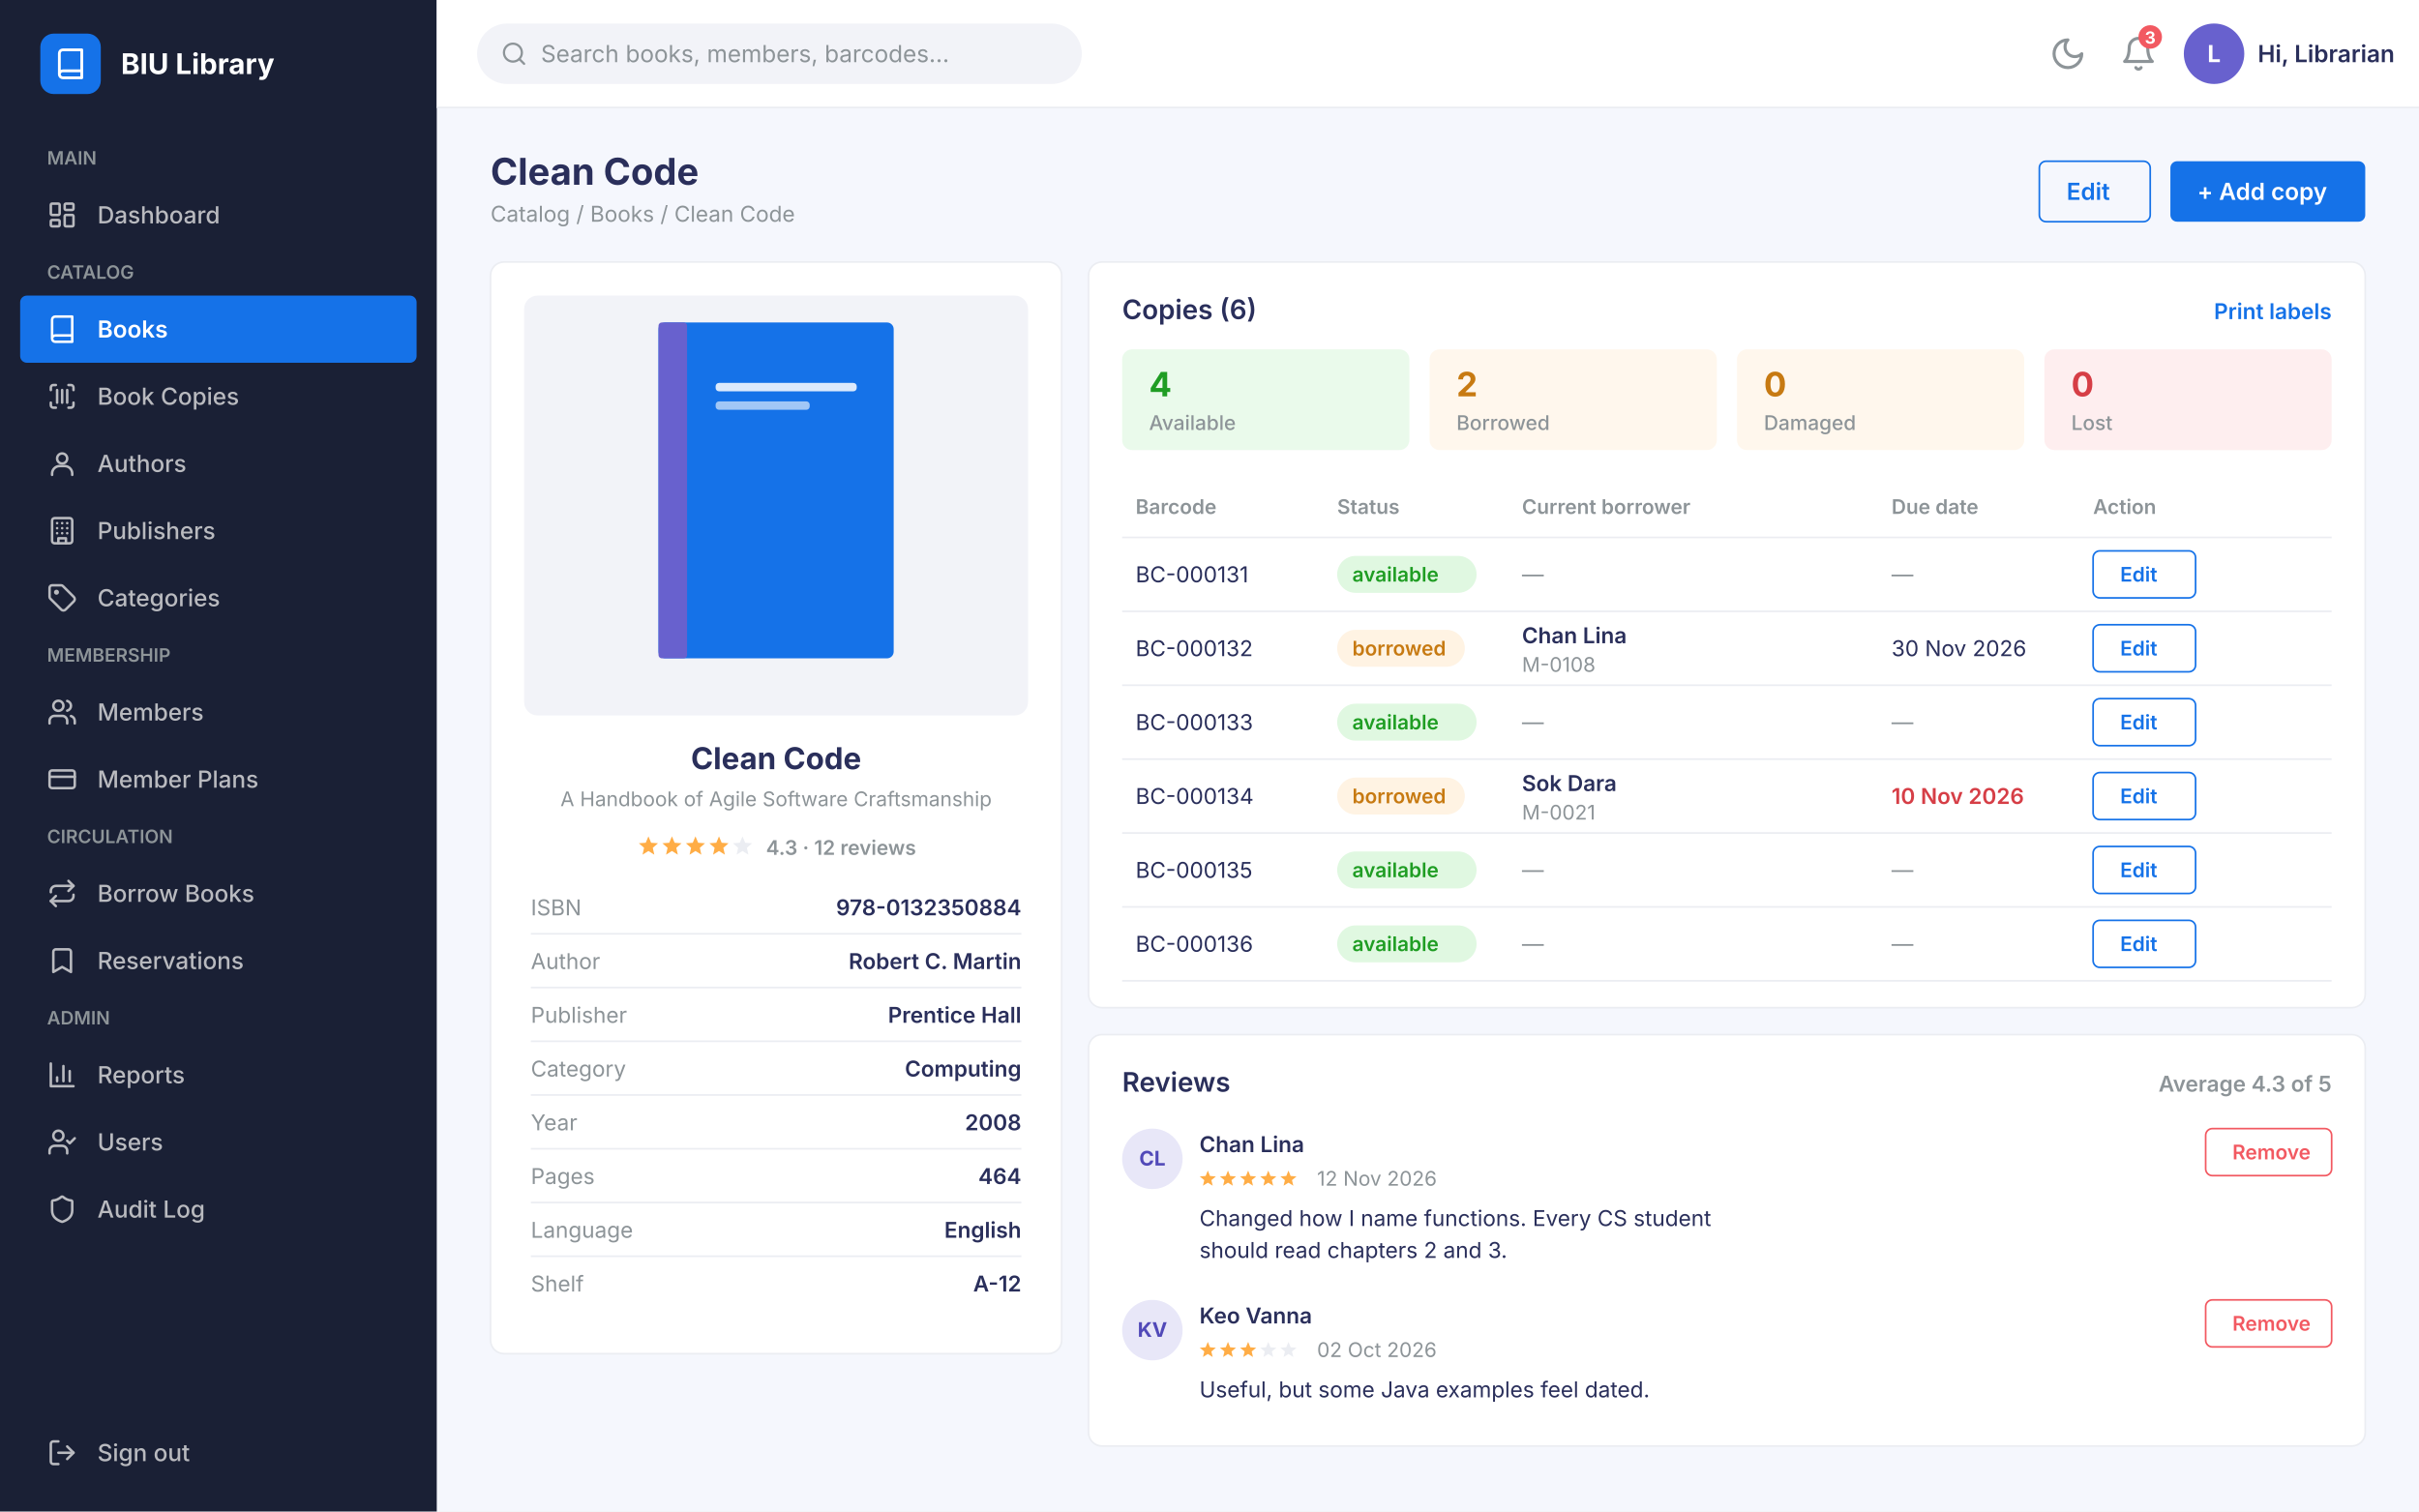
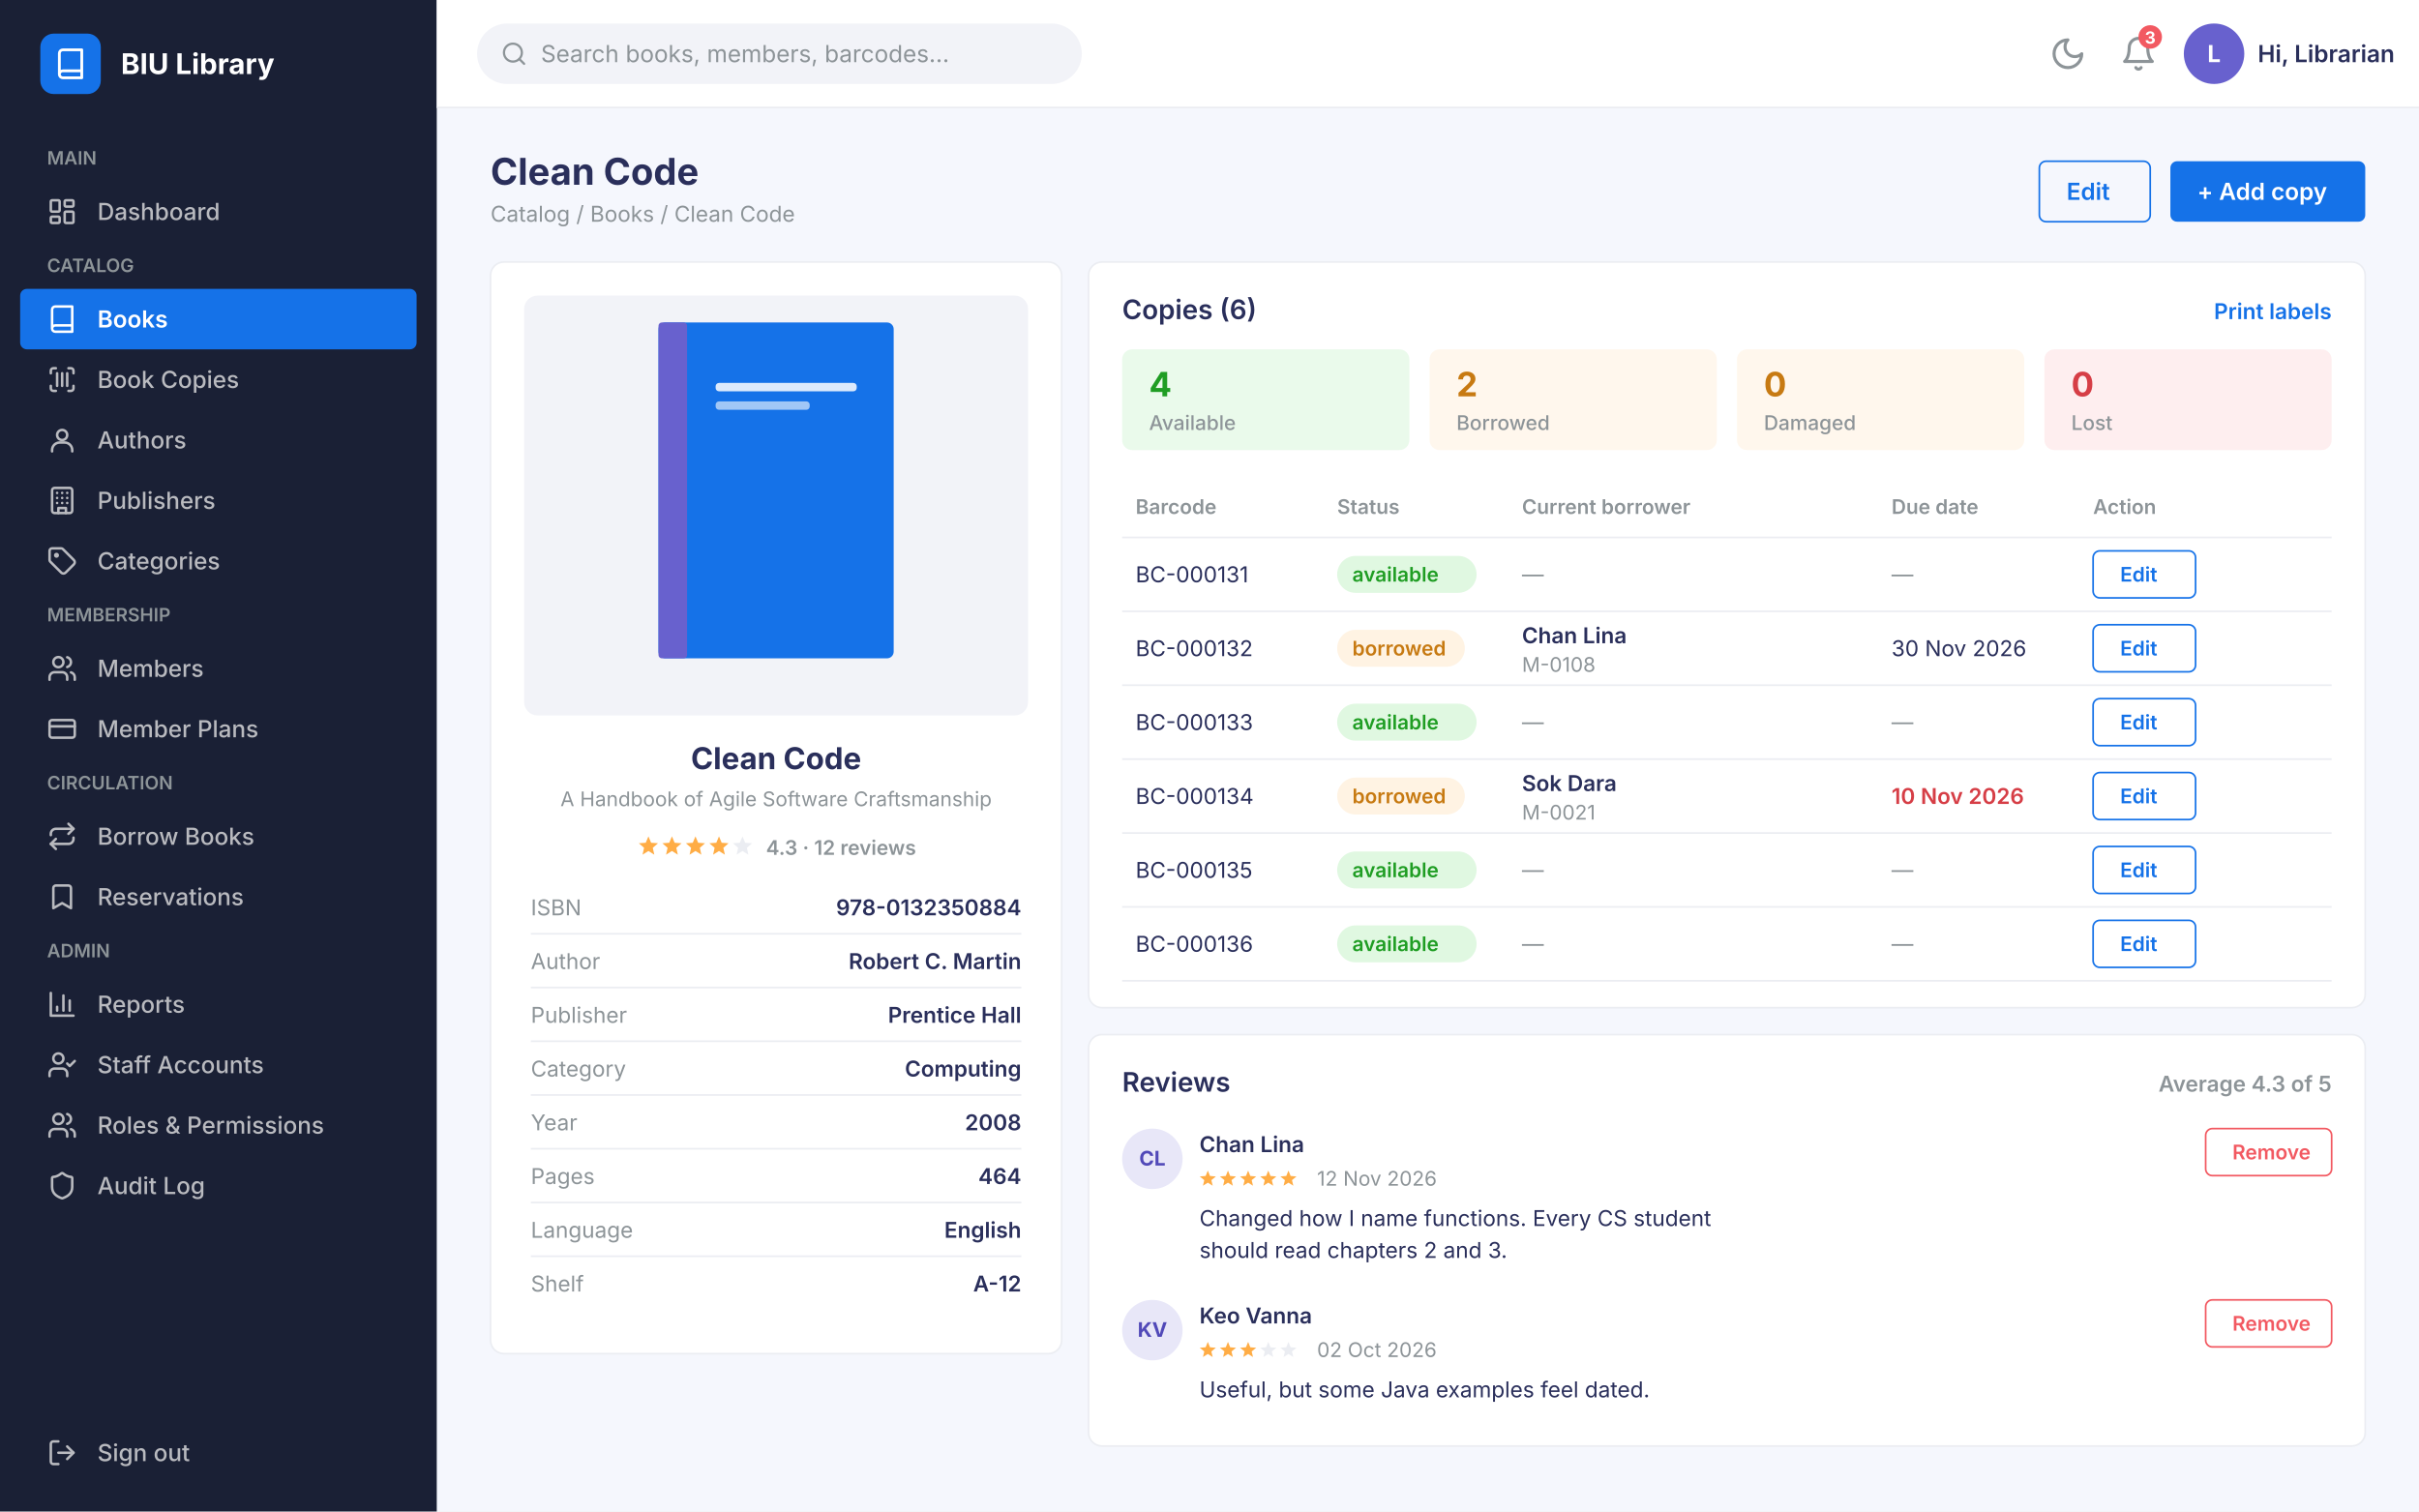
<svg xmlns="http://www.w3.org/2000/svg" width="1440" height="900" viewBox="0 0 1440 900">
  <g id="08-Book-Detail">
    <rect id="Background" x="0" y="0" width="1440" height="900" fill="#F5F7FD" />
    <g id="Sidebar">
      <rect x="0" y="0" width="260" height="900" fill="#1A2035" />
      <g id="Logo">
        <rect x="24" y="20" width="36" height="36" rx="8" fill="#1572E8" />
        <g id="icon/book" transform="translate(32 28) scale(0.8333)" fill="none" stroke="#FFFFFF" stroke-width="2" stroke-linecap="round" stroke-linejoin="round">
          <path d="M4 19.5v-15A2.5 2.5 0 0 1 6.5 2H20v20H6.5a2.5 2.5 0 0 1 0-5H20" />
        </g>
        <text x="72" y="44.1" font-family="Public Sans, Inter, Arial, sans-serif" font-size="17" font-weight="700" fill="#FFFFFF">BIU Library</text>
      </g>
      <text x="28" y="98" font-family="Public Sans, Inter, Arial, sans-serif" font-size="11" font-weight="600" fill="#8D9498">MAIN</text>
      <g id="Nav/Dashboard">
-         <g id="icon/dashboard" transform="translate(28 119) scale(0.75)" fill="none" stroke="#B9BABF" stroke-width="2" stroke-linecap="round" stroke-linejoin="round">
+         <g id="icon/dashboard" transform="translate(28 117) scale(0.75)" fill="none" stroke="#B9BABF" stroke-width="2" stroke-linecap="round" stroke-linejoin="round">
          <rect x="3" y="3" width="7" height="9" rx="1" />
          <rect x="14" y="3" width="7" height="5" rx="1" />
          <rect x="14" y="12" width="7" height="9" rx="1" />
          <rect x="3" y="16" width="7" height="5" rx="1" />
        </g>
-         <text x="58" y="133.0" font-family="Public Sans, Inter, Arial, sans-serif" font-size="14" font-weight="500" fill="#B9BABF">Dashboard</text>
-       </g>
-       <text x="28" y="166" font-family="Public Sans, Inter, Arial, sans-serif" font-size="11" font-weight="600" fill="#8D9498">CATALOG</text>
+         <text x="58" y="131.0" font-family="Public Sans, Inter, Arial, sans-serif" font-size="14" font-weight="500" fill="#B9BABF">Dashboard</text>
+       </g>
+       <text x="28" y="162" font-family="Public Sans, Inter, Arial, sans-serif" font-size="11" font-weight="600" fill="#8D9498">CATALOG</text>
      <g id="Nav/Books (active)">
-         <rect x="12" y="176" width="236" height="40" rx="4" fill="#1572E8" />
-         <g id="icon/book" transform="translate(28 187) scale(0.75)" fill="none" stroke="#FFFFFF" stroke-width="2" stroke-linecap="round" stroke-linejoin="round">
+         <rect x="12" y="172" width="236" height="36" rx="4" fill="#1572E8" />
+         <g id="icon/book" transform="translate(28 181) scale(0.75)" fill="none" stroke="#FFFFFF" stroke-width="2" stroke-linecap="round" stroke-linejoin="round">
          <path d="M4 19.5v-15A2.5 2.5 0 0 1 6.5 2H20v20H6.5a2.5 2.5 0 0 1 0-5H20" />
        </g>
-         <text x="58" y="201.0" font-family="Public Sans, Inter, Arial, sans-serif" font-size="14" font-weight="600" fill="#FFFFFF">Books</text>
+         <text x="58" y="195.0" font-family="Public Sans, Inter, Arial, sans-serif" font-size="14" font-weight="600" fill="#FFFFFF">Books</text>
      </g>
      <g id="Nav/Book Copies">
-         <g id="icon/barcode" transform="translate(28 227) scale(0.75)" fill="none" stroke="#B9BABF" stroke-width="2" stroke-linecap="round" stroke-linejoin="round">
+         <g id="icon/barcode" transform="translate(28 217) scale(0.75)" fill="none" stroke="#B9BABF" stroke-width="2" stroke-linecap="round" stroke-linejoin="round">
          <path d="M3 7V5a2 2 0 0 1 2-2h2" />
          <path d="M17 3h2a2 2 0 0 1 2 2v2" />
          <path d="M21 17v2a2 2 0 0 1-2 2h-2" />
          <path d="M7 21H5a2 2 0 0 1-2-2v-2" />
          <path d="M8 7v10" />
          <path d="M12 7v10" />
          <path d="M16 7v10" />
        </g>
-         <text x="58" y="241.0" font-family="Public Sans, Inter, Arial, sans-serif" font-size="14" font-weight="500" fill="#B9BABF">Book Copies</text>
+         <text x="58" y="231.0" font-family="Public Sans, Inter, Arial, sans-serif" font-size="14" font-weight="500" fill="#B9BABF">Book Copies</text>
      </g>
      <g id="Nav/Authors">
-         <g id="icon/author" transform="translate(28 267) scale(0.75)" fill="none" stroke="#B9BABF" stroke-width="2" stroke-linecap="round" stroke-linejoin="round">
+         <g id="icon/author" transform="translate(28 253) scale(0.75)" fill="none" stroke="#B9BABF" stroke-width="2" stroke-linecap="round" stroke-linejoin="round">
          <circle cx="12" cy="8" r="4" />
          <path d="M4 21v-1a6 6 0 0 1 6-6h4a6 6 0 0 1 6 6v1" />
        </g>
-         <text x="58" y="281.0" font-family="Public Sans, Inter, Arial, sans-serif" font-size="14" font-weight="500" fill="#B9BABF">Authors</text>
+         <text x="58" y="267.0" font-family="Public Sans, Inter, Arial, sans-serif" font-size="14" font-weight="500" fill="#B9BABF">Authors</text>
      </g>
      <g id="Nav/Publishers">
-         <g id="icon/publisher" transform="translate(28 307) scale(0.75)" fill="none" stroke="#B9BABF" stroke-width="2" stroke-linecap="round" stroke-linejoin="round">
+         <g id="icon/publisher" transform="translate(28 289) scale(0.75)" fill="none" stroke="#B9BABF" stroke-width="2" stroke-linecap="round" stroke-linejoin="round">
          <rect x="4" y="2" width="16" height="20" rx="2" />
          <path d="M9 22v-4h6v4" />
          <path d="M8 6h.01M16 6h.01M12 6h.01M12 10h.01M12 14h.01M16 10h.01M16 14h.01M8 10h.01M8 14h.01" />
        </g>
-         <text x="58" y="321.0" font-family="Public Sans, Inter, Arial, sans-serif" font-size="14" font-weight="500" fill="#B9BABF">Publishers</text>
+         <text x="58" y="303.0" font-family="Public Sans, Inter, Arial, sans-serif" font-size="14" font-weight="500" fill="#B9BABF">Publishers</text>
      </g>
      <g id="Nav/Categories">
-         <g id="icon/tag" transform="translate(28 347) scale(0.75)" fill="none" stroke="#B9BABF" stroke-width="2" stroke-linecap="round" stroke-linejoin="round">
+         <g id="icon/tag" transform="translate(28 325) scale(0.75)" fill="none" stroke="#B9BABF" stroke-width="2" stroke-linecap="round" stroke-linejoin="round">
          <path d="M12.586 2.586A2 2 0 0 0 11.172 2H4a2 2 0 0 0-2 2v7.172a2 2 0 0 0 .586 1.414l8.704 8.704a2.426 2.426 0 0 0 3.42 0l6.58-6.58a2.426 2.426 0 0 0 0-3.42z" />
          <circle cx="7.5" cy="7.5" r="1" />
        </g>
-         <text x="58" y="361.0" font-family="Public Sans, Inter, Arial, sans-serif" font-size="14" font-weight="500" fill="#B9BABF">Categories</text>
-       </g>
-       <text x="28" y="394" font-family="Public Sans, Inter, Arial, sans-serif" font-size="11" font-weight="600" fill="#8D9498">MEMBERSHIP</text>
+         <text x="58" y="339.0" font-family="Public Sans, Inter, Arial, sans-serif" font-size="14" font-weight="500" fill="#B9BABF">Categories</text>
+       </g>
+       <text x="28" y="370" font-family="Public Sans, Inter, Arial, sans-serif" font-size="11" font-weight="600" fill="#8D9498">MEMBERSHIP</text>
      <g id="Nav/Members">
-         <g id="icon/members" transform="translate(28 415) scale(0.75)" fill="none" stroke="#B9BABF" stroke-width="2" stroke-linecap="round" stroke-linejoin="round">
+         <g id="icon/members" transform="translate(28 389) scale(0.75)" fill="none" stroke="#B9BABF" stroke-width="2" stroke-linecap="round" stroke-linejoin="round">
          <path d="M16 21v-2a4 4 0 0 0-4-4H6a4 4 0 0 0-4 4v2" />
          <circle cx="9" cy="7" r="4" />
          <path d="M22 21v-2a4 4 0 0 0-3-3.87" />
          <path d="M16 3.13a4 4 0 0 1 0 7.75" />
        </g>
-         <text x="58" y="429.0" font-family="Public Sans, Inter, Arial, sans-serif" font-size="14" font-weight="500" fill="#B9BABF">Members</text>
+         <text x="58" y="403.0" font-family="Public Sans, Inter, Arial, sans-serif" font-size="14" font-weight="500" fill="#B9BABF">Members</text>
      </g>
      <g id="Nav/Member Plans">
-         <g id="icon/plan" transform="translate(28 455) scale(0.75)" fill="none" stroke="#B9BABF" stroke-width="2" stroke-linecap="round" stroke-linejoin="round">
+         <g id="icon/plan" transform="translate(28 425) scale(0.75)" fill="none" stroke="#B9BABF" stroke-width="2" stroke-linecap="round" stroke-linejoin="round">
          <rect x="2" y="5" width="20" height="14" rx="2" />
          <path d="M2 10h20" />
        </g>
-         <text x="58" y="469.0" font-family="Public Sans, Inter, Arial, sans-serif" font-size="14" font-weight="500" fill="#B9BABF">Member Plans</text>
-       </g>
-       <text x="28" y="502" font-family="Public Sans, Inter, Arial, sans-serif" font-size="11" font-weight="600" fill="#8D9498">CIRCULATION</text>
+         <text x="58" y="439.0" font-family="Public Sans, Inter, Arial, sans-serif" font-size="14" font-weight="500" fill="#B9BABF">Member Plans</text>
+       </g>
+       <text x="28" y="470" font-family="Public Sans, Inter, Arial, sans-serif" font-size="11" font-weight="600" fill="#8D9498">CIRCULATION</text>
      <g id="Nav/Borrow Books">
-         <g id="icon/borrow" transform="translate(28 523) scale(0.75)" fill="none" stroke="#B9BABF" stroke-width="2" stroke-linecap="round" stroke-linejoin="round">
+         <g id="icon/borrow" transform="translate(28 489) scale(0.75)" fill="none" stroke="#B9BABF" stroke-width="2" stroke-linecap="round" stroke-linejoin="round">
          <path d="m17 2 4 4-4 4" />
          <path d="M3 11v-1a4 4 0 0 1 4-4h14" />
          <path d="m7 22-4-4 4-4" />
          <path d="M21 13v1a4 4 0 0 1-4 4H3" />
        </g>
-         <text x="58" y="537.0" font-family="Public Sans, Inter, Arial, sans-serif" font-size="14" font-weight="500" fill="#B9BABF">Borrow Books</text>
+         <text x="58" y="503.0" font-family="Public Sans, Inter, Arial, sans-serif" font-size="14" font-weight="500" fill="#B9BABF">Borrow Books</text>
      </g>
      <g id="Nav/Reservations">
-         <g id="icon/bookmark" transform="translate(28 563) scale(0.75)" fill="none" stroke="#B9BABF" stroke-width="2" stroke-linecap="round" stroke-linejoin="round">
+         <g id="icon/bookmark" transform="translate(28 525) scale(0.75)" fill="none" stroke="#B9BABF" stroke-width="2" stroke-linecap="round" stroke-linejoin="round">
          <path d="m19 21-7-4-7 4V5a2 2 0 0 1 2-2h10a2 2 0 0 1 2 2v16z" />
        </g>
-         <text x="58" y="577.0" font-family="Public Sans, Inter, Arial, sans-serif" font-size="14" font-weight="500" fill="#B9BABF">Reservations</text>
-       </g>
-       <text x="28" y="610" font-family="Public Sans, Inter, Arial, sans-serif" font-size="11" font-weight="600" fill="#8D9498">ADMIN</text>
+         <text x="58" y="539.0" font-family="Public Sans, Inter, Arial, sans-serif" font-size="14" font-weight="500" fill="#B9BABF">Reservations</text>
+       </g>
+       <text x="28" y="570" font-family="Public Sans, Inter, Arial, sans-serif" font-size="11" font-weight="600" fill="#8D9498">ADMIN</text>
      <g id="Nav/Reports">
-         <g id="icon/chart" transform="translate(28 631) scale(0.75)" fill="none" stroke="#B9BABF" stroke-width="2" stroke-linecap="round" stroke-linejoin="round">
+         <g id="icon/chart" transform="translate(28 589) scale(0.75)" fill="none" stroke="#B9BABF" stroke-width="2" stroke-linecap="round" stroke-linejoin="round">
          <path d="M3 3v18h18" />
          <path d="M18 17V9" />
          <path d="M13 17V5" />
          <path d="M8 17v-3" />
        </g>
-         <text x="58" y="645.0" font-family="Public Sans, Inter, Arial, sans-serif" font-size="14" font-weight="500" fill="#B9BABF">Reports</text>
-       </g>
-       <g id="Nav/Users">
-         <g id="icon/usercheck" transform="translate(28 671) scale(0.75)" fill="none" stroke="#B9BABF" stroke-width="2" stroke-linecap="round" stroke-linejoin="round">
+         <text x="58" y="603.0" font-family="Public Sans, Inter, Arial, sans-serif" font-size="14" font-weight="500" fill="#B9BABF">Reports</text>
+       </g>
+       <g id="Nav/Staff Accounts">
+         <g id="icon/usercheck" transform="translate(28 625) scale(0.75)" fill="none" stroke="#B9BABF" stroke-width="2" stroke-linecap="round" stroke-linejoin="round">
          <path d="M16 21v-2a4 4 0 0 0-4-4H6a4 4 0 0 0-4 4v2" />
          <circle cx="9" cy="7" r="4" />
          <path d="m16 11 2 2 4-4" />
        </g>
-         <text x="58" y="685.0" font-family="Public Sans, Inter, Arial, sans-serif" font-size="14" font-weight="500" fill="#B9BABF">Users</text>
+         <text x="58" y="639.0" font-family="Public Sans, Inter, Arial, sans-serif" font-size="14" font-weight="500" fill="#B9BABF">Staff Accounts</text>
+       </g>
+       <g id="Nav/Roles &amp; Permissions">
+         <g id="icon/members" transform="translate(28 661) scale(0.75)" fill="none" stroke="#B9BABF" stroke-width="2" stroke-linecap="round" stroke-linejoin="round">
+           <path d="M16 21v-2a4 4 0 0 0-4-4H6a4 4 0 0 0-4 4v2" />
+           <circle cx="9" cy="7" r="4" />
+           <path d="M22 21v-2a4 4 0 0 0-3-3.87" />
+           <path d="M16 3.13a4 4 0 0 1 0 7.75" />
+         </g>
+         <text x="58" y="675.0" font-family="Public Sans, Inter, Arial, sans-serif" font-size="14" font-weight="500" fill="#B9BABF">Roles &amp; Permissions</text>
      </g>
      <g id="Nav/Audit Log">
-         <g id="icon/shield" transform="translate(28 711) scale(0.75)" fill="none" stroke="#B9BABF" stroke-width="2" stroke-linecap="round" stroke-linejoin="round">
+         <g id="icon/shield" transform="translate(28 697) scale(0.75)" fill="none" stroke="#B9BABF" stroke-width="2" stroke-linecap="round" stroke-linejoin="round">
          <path d="M20 13c0 5-3.5 7.5-7.66 8.95a1 1 0 0 1-.67-.01C7.5 20.5 4 18 4 13V6a1 1 0 0 1 1-1c2 0 4.5-1.2 6.24-2.72a1.17 1.17 0 0 1 1.52 0C14.51 3.81 17 5 19 5a1 1 0 0 1 1 1z" />
        </g>
-         <text x="58" y="725.0" font-family="Public Sans, Inter, Arial, sans-serif" font-size="14" font-weight="500" fill="#B9BABF">Audit Log</text>
+         <text x="58" y="711.0" font-family="Public Sans, Inter, Arial, sans-serif" font-size="14" font-weight="500" fill="#B9BABF">Audit Log</text>
      </g>
      <g id="Logout">
        <g id="icon/logout" transform="translate(28 856) scale(0.75)" fill="none" stroke="#B9BABF" stroke-width="2" stroke-linecap="round" stroke-linejoin="round">
          <path d="M9 21H5a2 2 0 0 1-2-2V5a2 2 0 0 1 2-2h4" />
          <path d="m16 17 5-5-5-5" />
          <path d="M21 12H9" />
        </g>
        <text x="58" y="870.0" font-family="Public Sans, Inter, Arial, sans-serif" font-size="14" font-weight="500" fill="#B9BABF">Sign out</text>
      </g>
    </g>
    <g id="Top Navbar">
      <rect x="260" y="0" width="1180" height="64" fill="#FFFFFF" />
      <line x1="260" y1="64" x2="1440" y2="64" stroke="#EBEDF2" stroke-width="1" />
      <rect x="284" y="14" width="360" height="36" rx="18" fill="#F2F3F8" />
      <g id="icon/search" transform="translate(298 24) scale(0.6667)" fill="none" stroke="#8D9498" stroke-width="2" stroke-linecap="round" stroke-linejoin="round">
        <circle cx="11" cy="11" r="8" />
        <path d="m21 21-4.3-4.3" />
      </g>
      <text x="322" y="37.0" font-family="Public Sans, Inter, Arial, sans-serif" font-size="14" font-weight="400" fill="#8D9498">Search books, members, barcodes…</text>
      <g id="icon/moon" transform="translate(1220 21) scale(0.9167)" fill="none" stroke="#8D9498" stroke-width="2" stroke-linecap="round" stroke-linejoin="round">
        <path d="M12 3a6 6 0 0 0 9 9 9 9 0 1 1-9-9Z" />
      </g>
      <g id="icon/bell" transform="translate(1262 21) scale(0.9167)" fill="none" stroke="#8D9498" stroke-width="2" stroke-linecap="round" stroke-linejoin="round">
        <path d="M6 8a6 6 0 0 1 12 0c0 7 3 9 3 9H3s3-2 3-9" />
        <path d="M10.3 21a1.94 1.94 0 0 0 3.4 0" />
      </g>
      <circle cx="1280" cy="22" r="7" fill="#F25961" />
      <text x="1280" y="26" font-family="Public Sans, Inter, Arial, sans-serif" font-size="10" font-weight="700" fill="#FFFFFF" text-anchor="middle">3</text>
      <circle cx="1318" cy="32" r="18" fill="#6861CE" />
      <text x="1318" y="37" font-family="Public Sans, Inter, Arial, sans-serif" font-size="14" font-weight="700" fill="#FFFFFF" text-anchor="middle">L</text>
      <text x="1344" y="37" font-family="Public Sans, Inter, Arial, sans-serif" font-size="14" font-weight="600" fill="#2A2F5B">Hi, Librarian</text>
    </g>
    <g id="Page Title">
      <text x="292" y="110" font-family="Public Sans, Inter, Arial, sans-serif" font-size="22" font-weight="700" fill="#2A2F5B">Clean Code</text>
      <text x="292" y="132" font-family="Public Sans, Inter, Arial, sans-serif" font-size="13" font-weight="400" fill="#8D9498">Catalog / Books / Clean Code</text>
    </g>
    <g id="Actions">
      <g id="Button/primary/+ Add copy">
        <rect x="1292" y="96" width="116" height="36" rx="4" fill="#1572E8" />
        <text x="1308.0" y="119.0" font-family="Public Sans, Inter, Arial, sans-serif" font-size="14" font-weight="600" fill="#FFFFFF">+ Add copy</text>
      </g>
      <g id="Button/outline/Edit">
        <rect x="1214" y="96" width="66" height="36" rx="4" fill="none" stroke="#1572E8" stroke-width="1" />
        <text x="1230.2" y="119.0" font-family="Public Sans, Inter, Arial, sans-serif" font-size="14" font-weight="600" fill="#1572E8">Edit</text>
      </g>
    </g>
    <g id="Book info">
      <rect x="292" y="156" width="340" height="650" rx="8" fill="#FFFFFF" stroke="#EBEDF2" stroke-width="1" />
      <g id="Cover area">
        <rect x="312" y="176" width="300" height="250" rx="8" fill="#F2F3F8" />
        <g id="Cover">
          <rect x="392" y="192" width="140" height="200" rx="4" fill="#1572E8" />
          <rect x="392" y="192" width="17" height="200" rx="2" fill="#6861CE" />
          <rect x="426" y="228" width="84" height="5" rx="2" fill="#FFFFFF" fill-opacity="0.85" />
          <rect x="426" y="239" width="56" height="5" rx="2" fill="#FFFFFF" fill-opacity="0.6" />
        </g>
      </g>
      <text x="462.0" y="458" font-family="Public Sans, Inter, Arial, sans-serif" font-size="18" font-weight="700" fill="#2A2F5B" text-anchor="middle">Clean Code</text>
      <text x="462.0" y="480" font-family="Public Sans, Inter, Arial, sans-serif" font-size="12" font-weight="400" fill="#8D9498" text-anchor="middle">A Handbook of Agile Software Craftsmanship</text>
      <g id="Rating/4">
        <polygon points="386.0,498.0 387.6,501.8 391.7,502.1 388.6,504.8 389.5,508.9 386.0,506.7 382.5,508.9 383.4,504.8 380.3,502.1 384.4,501.8" fill="#FFAD46" />
        <polygon points="400.0,498.0 401.6,501.8 405.7,502.1 402.6,504.8 403.5,508.9 400.0,506.7 396.5,508.9 397.4,504.8 394.3,502.1 398.4,501.8" fill="#FFAD46" />
        <polygon points="414.0,498.0 415.6,501.8 419.7,502.1 416.6,504.8 417.5,508.9 414.0,506.7 410.5,508.9 411.4,504.8 408.3,502.1 412.4,501.8" fill="#FFAD46" />
        <polygon points="428.0,498.0 429.6,501.8 433.7,502.1 430.6,504.8 431.5,508.9 428.0,506.7 424.5,508.9 425.4,504.8 422.3,502.1 426.4,501.8" fill="#FFAD46" />
        <polygon points="442.0,498.0 443.6,501.8 447.7,502.1 444.6,504.8 445.5,508.9 442.0,506.7 438.5,508.9 439.4,504.8 436.3,502.1 440.4,501.8" fill="#EBEDF2" />
      </g>
      <text x="456" y="509" font-family="Public Sans, Inter, Arial, sans-serif" font-size="12" font-weight="600" fill="#8D9498">4.3 · 12 reviews</text>
      <g id="Details">
        <text x="316" y="545" font-family="Public Sans, Inter, Arial, sans-serif" font-size="13" font-weight="400" fill="#8D9498">ISBN</text>
        <text x="608" y="545" font-family="Public Sans, Inter, Arial, sans-serif" font-size="13" font-weight="600" fill="#2A2F5B" text-anchor="end">978-0132350884</text>
        <line x1="316" y1="556" x2="608" y2="556" stroke="#EBEDF2" stroke-width="1" />
        <text x="316" y="577" font-family="Public Sans, Inter, Arial, sans-serif" font-size="13" font-weight="400" fill="#8D9498">Author</text>
        <text x="608" y="577" font-family="Public Sans, Inter, Arial, sans-serif" font-size="13" font-weight="600" fill="#2A2F5B" text-anchor="end">Robert C. Martin</text>
        <line x1="316" y1="588" x2="608" y2="588" stroke="#EBEDF2" stroke-width="1" />
        <text x="316" y="609" font-family="Public Sans, Inter, Arial, sans-serif" font-size="13" font-weight="400" fill="#8D9498">Publisher</text>
        <text x="608" y="609" font-family="Public Sans, Inter, Arial, sans-serif" font-size="13" font-weight="600" fill="#2A2F5B" text-anchor="end">Prentice Hall</text>
        <line x1="316" y1="620" x2="608" y2="620" stroke="#EBEDF2" stroke-width="1" />
        <text x="316" y="641" font-family="Public Sans, Inter, Arial, sans-serif" font-size="13" font-weight="400" fill="#8D9498">Category</text>
        <text x="608" y="641" font-family="Public Sans, Inter, Arial, sans-serif" font-size="13" font-weight="600" fill="#2A2F5B" text-anchor="end">Computing</text>
        <line x1="316" y1="652" x2="608" y2="652" stroke="#EBEDF2" stroke-width="1" />
        <text x="316" y="673" font-family="Public Sans, Inter, Arial, sans-serif" font-size="13" font-weight="400" fill="#8D9498">Year</text>
        <text x="608" y="673" font-family="Public Sans, Inter, Arial, sans-serif" font-size="13" font-weight="600" fill="#2A2F5B" text-anchor="end">2008</text>
        <line x1="316" y1="684" x2="608" y2="684" stroke="#EBEDF2" stroke-width="1" />
        <text x="316" y="705" font-family="Public Sans, Inter, Arial, sans-serif" font-size="13" font-weight="400" fill="#8D9498">Pages</text>
        <text x="608" y="705" font-family="Public Sans, Inter, Arial, sans-serif" font-size="13" font-weight="600" fill="#2A2F5B" text-anchor="end">464</text>
        <line x1="316" y1="716" x2="608" y2="716" stroke="#EBEDF2" stroke-width="1" />
        <text x="316" y="737" font-family="Public Sans, Inter, Arial, sans-serif" font-size="13" font-weight="400" fill="#8D9498">Language</text>
        <text x="608" y="737" font-family="Public Sans, Inter, Arial, sans-serif" font-size="13" font-weight="600" fill="#2A2F5B" text-anchor="end">English</text>
        <line x1="316" y1="748" x2="608" y2="748" stroke="#EBEDF2" stroke-width="1" />
        <text x="316" y="769" font-family="Public Sans, Inter, Arial, sans-serif" font-size="13" font-weight="400" fill="#8D9498">Shelf</text>
        <text x="608" y="769" font-family="Public Sans, Inter, Arial, sans-serif" font-size="13" font-weight="600" fill="#2A2F5B" text-anchor="end">A-12</text>
      </g>
    </g>
    <g id="Copies">
      <rect x="648" y="156" width="760" height="444" rx="8" fill="#FFFFFF" stroke="#EBEDF2" stroke-width="1" />
      <text x="668" y="190" font-family="Public Sans, Inter, Arial, sans-serif" font-size="16" font-weight="600" fill="#2A2F5B">Copies (6)</text>
      <text x="1388" y="190" font-family="Public Sans, Inter, Arial, sans-serif" font-size="13" font-weight="600" fill="#1572E8" text-anchor="end">Print labels</text>
      <g id="Stat/Available">
        <rect x="668" y="208" width="171" height="60" rx="6" fill="#31CE36" fill-opacity="0.1" />
        <text x="684" y="236" font-family="Public Sans, Inter, Arial, sans-serif" font-size="20" font-weight="700" fill="#1F9D23">4</text>
        <text x="684" y="256" font-family="Public Sans, Inter, Arial, sans-serif" font-size="12" font-weight="500" fill="#8D9498">Available</text>
      </g>
      <g id="Stat/Borrowed">
        <rect x="851" y="208" width="171" height="60" rx="6" fill="#FFAD46" fill-opacity="0.1" />
        <text x="867" y="236" font-family="Public Sans, Inter, Arial, sans-serif" font-size="20" font-weight="700" fill="#C77A12">2</text>
        <text x="867" y="256" font-family="Public Sans, Inter, Arial, sans-serif" font-size="12" font-weight="500" fill="#8D9498">Borrowed</text>
      </g>
      <g id="Stat/Damaged">
        <rect x="1034" y="208" width="171" height="60" rx="6" fill="#FFAD46" fill-opacity="0.1" />
        <text x="1050" y="236" font-family="Public Sans, Inter, Arial, sans-serif" font-size="20" font-weight="700" fill="#C77A12">0</text>
        <text x="1050" y="256" font-family="Public Sans, Inter, Arial, sans-serif" font-size="12" font-weight="500" fill="#8D9498">Damaged</text>
      </g>
      <g id="Stat/Lost">
        <rect x="1217" y="208" width="171" height="60" rx="6" fill="#F25961" fill-opacity="0.1" />
        <text x="1233" y="236" font-family="Public Sans, Inter, Arial, sans-serif" font-size="20" font-weight="700" fill="#D63E46">0</text>
        <text x="1233" y="256" font-family="Public Sans, Inter, Arial, sans-serif" font-size="12" font-weight="500" fill="#8D9498">Lost</text>
      </g>
      <g id="Copies table">
        <text x="676" y="306" font-family="Public Sans, Inter, Arial, sans-serif" font-size="12" font-weight="600" fill="#8D9498">Barcode</text>
        <text x="796" y="306" font-family="Public Sans, Inter, Arial, sans-serif" font-size="12" font-weight="600" fill="#8D9498">Status</text>
        <text x="906" y="306" font-family="Public Sans, Inter, Arial, sans-serif" font-size="12" font-weight="600" fill="#8D9498">Current borrower</text>
        <text x="1126" y="306" font-family="Public Sans, Inter, Arial, sans-serif" font-size="12" font-weight="600" fill="#8D9498">Due date</text>
        <text x="1246" y="306" font-family="Public Sans, Inter, Arial, sans-serif" font-size="12" font-weight="600" fill="#8D9498">Action</text>
        <line x1="668" y1="320" x2="1388" y2="320" stroke="#EBEDF2" stroke-width="1" />
        <g id="Row 1">
          <text x="676" y="346.7" font-family="Public Sans, Inter, Arial, sans-serif" font-size="13" font-weight="400" fill="#2A2F5B">BC-000131</text>
          <g id="Badge/available">
            <rect x="796" y="331.0" width="83" height="22" rx="11" fill="#31CE36" fill-opacity="0.15" />
            <text x="805" y="346.3" font-family="Public Sans, Inter, Arial, sans-serif" font-size="12" font-weight="600" fill="#1F9D23">available</text>
          </g>
          <text x="906" y="346.7" font-family="Public Sans, Inter, Arial, sans-serif" font-size="13" font-weight="400" fill="#8D9498">—</text>
          <text x="1126" y="346.7" font-family="Public Sans, Inter, Arial, sans-serif" font-size="13" font-weight="400" fill="#8D9498">—</text>
          <g id="Button/outline/Edit">
            <rect x="1246" y="328.0" width="61" height="28" rx="4" fill="none" stroke="#1572E8" stroke-width="1" />
            <text x="1262.1" y="346.3" font-family="Public Sans, Inter, Arial, sans-serif" font-size="12" font-weight="600" fill="#1572E8">Edit</text>
          </g>
          <line x1="668" y1="364" x2="1388" y2="364" stroke="#EBEDF2" stroke-width="1" />
        </g>
        <g id="Row 2">
          <text x="676" y="390.7" font-family="Public Sans, Inter, Arial, sans-serif" font-size="13" font-weight="400" fill="#2A2F5B">BC-000132</text>
          <g id="Badge/borrowed">
            <rect x="796" y="375.0" width="76" height="22" rx="11" fill="#FFAD46" fill-opacity="0.15" />
            <text x="805" y="390.3" font-family="Public Sans, Inter, Arial, sans-serif" font-size="12" font-weight="600" fill="#C77A12">borrowed</text>
          </g>
          <text x="906" y="383.0" font-family="Public Sans, Inter, Arial, sans-serif" font-size="13" font-weight="600" fill="#2A2F5B">Chan Lina</text>
          <text x="906" y="400.0" font-family="Public Sans, Inter, Arial, sans-serif" font-size="12" font-weight="400" fill="#8D9498">M-0108</text>
          <text x="1126" y="390.7" font-family="Public Sans, Inter, Arial, sans-serif" font-size="13" font-weight="400" fill="#2A2F5B">30 Nov 2026</text>
          <g id="Button/outline/Edit">
            <rect x="1246" y="372.0" width="61" height="28" rx="4" fill="none" stroke="#1572E8" stroke-width="1" />
            <text x="1262.1" y="390.3" font-family="Public Sans, Inter, Arial, sans-serif" font-size="12" font-weight="600" fill="#1572E8">Edit</text>
          </g>
          <line x1="668" y1="408" x2="1388" y2="408" stroke="#EBEDF2" stroke-width="1" />
        </g>
        <g id="Row 3">
          <text x="676" y="434.7" font-family="Public Sans, Inter, Arial, sans-serif" font-size="13" font-weight="400" fill="#2A2F5B">BC-000133</text>
          <g id="Badge/available">
            <rect x="796" y="419.0" width="83" height="22" rx="11" fill="#31CE36" fill-opacity="0.15" />
            <text x="805" y="434.3" font-family="Public Sans, Inter, Arial, sans-serif" font-size="12" font-weight="600" fill="#1F9D23">available</text>
          </g>
          <text x="906" y="434.7" font-family="Public Sans, Inter, Arial, sans-serif" font-size="13" font-weight="400" fill="#8D9498">—</text>
          <text x="1126" y="434.7" font-family="Public Sans, Inter, Arial, sans-serif" font-size="13" font-weight="400" fill="#8D9498">—</text>
          <g id="Button/outline/Edit">
            <rect x="1246" y="416.0" width="61" height="28" rx="4" fill="none" stroke="#1572E8" stroke-width="1" />
            <text x="1262.1" y="434.3" font-family="Public Sans, Inter, Arial, sans-serif" font-size="12" font-weight="600" fill="#1572E8">Edit</text>
          </g>
          <line x1="668" y1="452" x2="1388" y2="452" stroke="#EBEDF2" stroke-width="1" />
        </g>
        <g id="Row 4">
          <text x="676" y="478.7" font-family="Public Sans, Inter, Arial, sans-serif" font-size="13" font-weight="400" fill="#2A2F5B">BC-000134</text>
          <g id="Badge/borrowed">
            <rect x="796" y="463.0" width="76" height="22" rx="11" fill="#FFAD46" fill-opacity="0.15" />
            <text x="805" y="478.3" font-family="Public Sans, Inter, Arial, sans-serif" font-size="12" font-weight="600" fill="#C77A12">borrowed</text>
          </g>
          <text x="906" y="471.0" font-family="Public Sans, Inter, Arial, sans-serif" font-size="13" font-weight="600" fill="#2A2F5B">Sok Dara</text>
          <text x="906" y="488.0" font-family="Public Sans, Inter, Arial, sans-serif" font-size="12" font-weight="400" fill="#8D9498">M-0021</text>
          <text x="1126" y="478.7" font-family="Public Sans, Inter, Arial, sans-serif" font-size="13" font-weight="600" fill="#D63E46">10 Nov 2026</text>
          <g id="Button/outline/Edit">
            <rect x="1246" y="460.0" width="61" height="28" rx="4" fill="none" stroke="#1572E8" stroke-width="1" />
            <text x="1262.1" y="478.3" font-family="Public Sans, Inter, Arial, sans-serif" font-size="12" font-weight="600" fill="#1572E8">Edit</text>
          </g>
          <line x1="668" y1="496" x2="1388" y2="496" stroke="#EBEDF2" stroke-width="1" />
        </g>
        <g id="Row 5">
          <text x="676" y="522.7" font-family="Public Sans, Inter, Arial, sans-serif" font-size="13" font-weight="400" fill="#2A2F5B">BC-000135</text>
          <g id="Badge/available">
            <rect x="796" y="507.0" width="83" height="22" rx="11" fill="#31CE36" fill-opacity="0.15" />
            <text x="805" y="522.3" font-family="Public Sans, Inter, Arial, sans-serif" font-size="12" font-weight="600" fill="#1F9D23">available</text>
          </g>
          <text x="906" y="522.7" font-family="Public Sans, Inter, Arial, sans-serif" font-size="13" font-weight="400" fill="#8D9498">—</text>
          <text x="1126" y="522.7" font-family="Public Sans, Inter, Arial, sans-serif" font-size="13" font-weight="400" fill="#8D9498">—</text>
          <g id="Button/outline/Edit">
            <rect x="1246" y="504.0" width="61" height="28" rx="4" fill="none" stroke="#1572E8" stroke-width="1" />
            <text x="1262.1" y="522.3" font-family="Public Sans, Inter, Arial, sans-serif" font-size="12" font-weight="600" fill="#1572E8">Edit</text>
          </g>
          <line x1="668" y1="540" x2="1388" y2="540" stroke="#EBEDF2" stroke-width="1" />
        </g>
        <g id="Row 6">
          <text x="676" y="566.7" font-family="Public Sans, Inter, Arial, sans-serif" font-size="13" font-weight="400" fill="#2A2F5B">BC-000136</text>
          <g id="Badge/available">
            <rect x="796" y="551.0" width="83" height="22" rx="11" fill="#31CE36" fill-opacity="0.15" />
            <text x="805" y="566.3" font-family="Public Sans, Inter, Arial, sans-serif" font-size="12" font-weight="600" fill="#1F9D23">available</text>
          </g>
          <text x="906" y="566.7" font-family="Public Sans, Inter, Arial, sans-serif" font-size="13" font-weight="400" fill="#8D9498">—</text>
          <text x="1126" y="566.7" font-family="Public Sans, Inter, Arial, sans-serif" font-size="13" font-weight="400" fill="#8D9498">—</text>
          <g id="Button/outline/Edit">
            <rect x="1246" y="548.0" width="61" height="28" rx="4" fill="none" stroke="#1572E8" stroke-width="1" />
            <text x="1262.1" y="566.3" font-family="Public Sans, Inter, Arial, sans-serif" font-size="12" font-weight="600" fill="#1572E8">Edit</text>
          </g>
          <line x1="668" y1="584" x2="1388" y2="584" stroke="#EBEDF2" stroke-width="1" />
        </g>
      </g>
    </g>
    <g id="Reviews">
      <rect x="648" y="616" width="760" height="245" rx="8" fill="#FFFFFF" stroke="#EBEDF2" stroke-width="1" />
      <text x="668" y="650" font-family="Public Sans, Inter, Arial, sans-serif" font-size="16" font-weight="600" fill="#2A2F5B">Reviews</text>
      <text x="1388" y="650" font-family="Public Sans, Inter, Arial, sans-serif" font-size="13" font-weight="600" fill="#8D9498" text-anchor="end">Average 4.3 of 5</text>
      <g id="Review/Chan Lina">
        <circle cx="686" cy="690" r="18" fill="#6861CE" fill-opacity="0.15" />
        <text x="686" y="694" font-family="Public Sans, Inter, Arial, sans-serif" font-size="12" font-weight="700" fill="#5149B8" text-anchor="middle">CL</text>
        <text x="714" y="686" font-family="Public Sans, Inter, Arial, sans-serif" font-size="13" font-weight="600" fill="#2A2F5B">Chan Lina</text>
        <g id="Rating/5">
          <polygon points="719.0,697.0 720.3,700.2 723.8,700.5 721.1,702.7 721.9,706.0 719.0,704.2 716.1,706.0 716.9,702.7 714.2,700.5 717.7,700.2" fill="#FFAD46" />
          <polygon points="731.0,697.0 732.3,700.2 735.8,700.5 733.1,702.7 733.9,706.0 731.0,704.2 728.1,706.0 728.9,702.7 726.2,700.5 729.7,700.2" fill="#FFAD46" />
          <polygon points="743.0,697.0 744.3,700.2 747.8,700.5 745.1,702.7 745.9,706.0 743.0,704.2 740.1,706.0 740.9,702.7 738.2,700.5 741.7,700.2" fill="#FFAD46" />
          <polygon points="755.0,697.0 756.3,700.2 759.8,700.5 757.1,702.7 757.9,706.0 755.0,704.2 752.1,706.0 752.9,702.7 750.2,700.5 753.7,700.2" fill="#FFAD46" />
          <polygon points="767.0,697.0 768.3,700.2 771.8,700.5 769.1,702.7 769.9,706.0 767.0,704.2 764.1,706.0 764.9,702.7 762.2,700.5 765.7,700.2" fill="#FFAD46" />
        </g>
        <text x="784" y="706" font-family="Public Sans, Inter, Arial, sans-serif" font-size="12" font-weight="400" fill="#8D9498">12 Nov 2026</text>
        <text x="714" y="730" font-family="Public Sans, Inter, Arial, sans-serif" font-size="13" font-weight="400" fill="#2A2F5B">Changed how I name functions. Every CS student</text>
        <text x="714" y="749" font-family="Public Sans, Inter, Arial, sans-serif" font-size="13" font-weight="400" fill="#2A2F5B">should read chapters 2 and 3.</text>
        <g id="Button/outline_danger/Remove">
          <rect x="1313" y="672" width="75" height="28" rx="4" fill="none" stroke="#F25961" stroke-width="1" />
          <text x="1328.9" y="690.3" font-family="Public Sans, Inter, Arial, sans-serif" font-size="12" font-weight="600" fill="#F25961">Remove</text>
        </g>
      </g>
      <g id="Review/Keo Vanna">
        <circle cx="686" cy="792" r="18" fill="#6861CE" fill-opacity="0.15" />
        <text x="686" y="796" font-family="Public Sans, Inter, Arial, sans-serif" font-size="12" font-weight="700" fill="#5149B8" text-anchor="middle">KV</text>
        <text x="714" y="788" font-family="Public Sans, Inter, Arial, sans-serif" font-size="13" font-weight="600" fill="#2A2F5B">Keo Vanna</text>
        <g id="Rating/3">
          <polygon points="719.0,799.0 720.3,802.2 723.8,802.5 721.1,804.7 721.9,808.0 719.0,806.2 716.1,808.0 716.9,804.7 714.2,802.5 717.7,802.2" fill="#FFAD46" />
          <polygon points="731.0,799.0 732.3,802.2 735.8,802.5 733.1,804.7 733.9,808.0 731.0,806.2 728.1,808.0 728.9,804.7 726.2,802.5 729.7,802.2" fill="#FFAD46" />
          <polygon points="743.0,799.0 744.3,802.2 747.8,802.5 745.1,804.7 745.9,808.0 743.0,806.2 740.1,808.0 740.9,804.7 738.2,802.5 741.7,802.2" fill="#FFAD46" />
          <polygon points="755.0,799.0 756.3,802.2 759.8,802.5 757.1,804.7 757.9,808.0 755.0,806.2 752.1,808.0 752.9,804.7 750.2,802.5 753.7,802.2" fill="#EBEDF2" />
          <polygon points="767.0,799.0 768.3,802.2 771.8,802.5 769.1,804.7 769.9,808.0 767.0,806.2 764.1,808.0 764.9,804.7 762.2,802.5 765.7,802.2" fill="#EBEDF2" />
        </g>
        <text x="784" y="808" font-family="Public Sans, Inter, Arial, sans-serif" font-size="12" font-weight="400" fill="#8D9498">02 Oct 2026</text>
        <text x="714" y="832" font-family="Public Sans, Inter, Arial, sans-serif" font-size="13" font-weight="400" fill="#2A2F5B">Useful, but some Java examples feel dated.</text>
        <g id="Button/outline_danger/Remove">
          <rect x="1313" y="774" width="75" height="28" rx="4" fill="none" stroke="#F25961" stroke-width="1" />
          <text x="1328.9" y="792.3" font-family="Public Sans, Inter, Arial, sans-serif" font-size="12" font-weight="600" fill="#F25961">Remove</text>
        </g>
      </g>
    </g>
  </g>
</svg>
